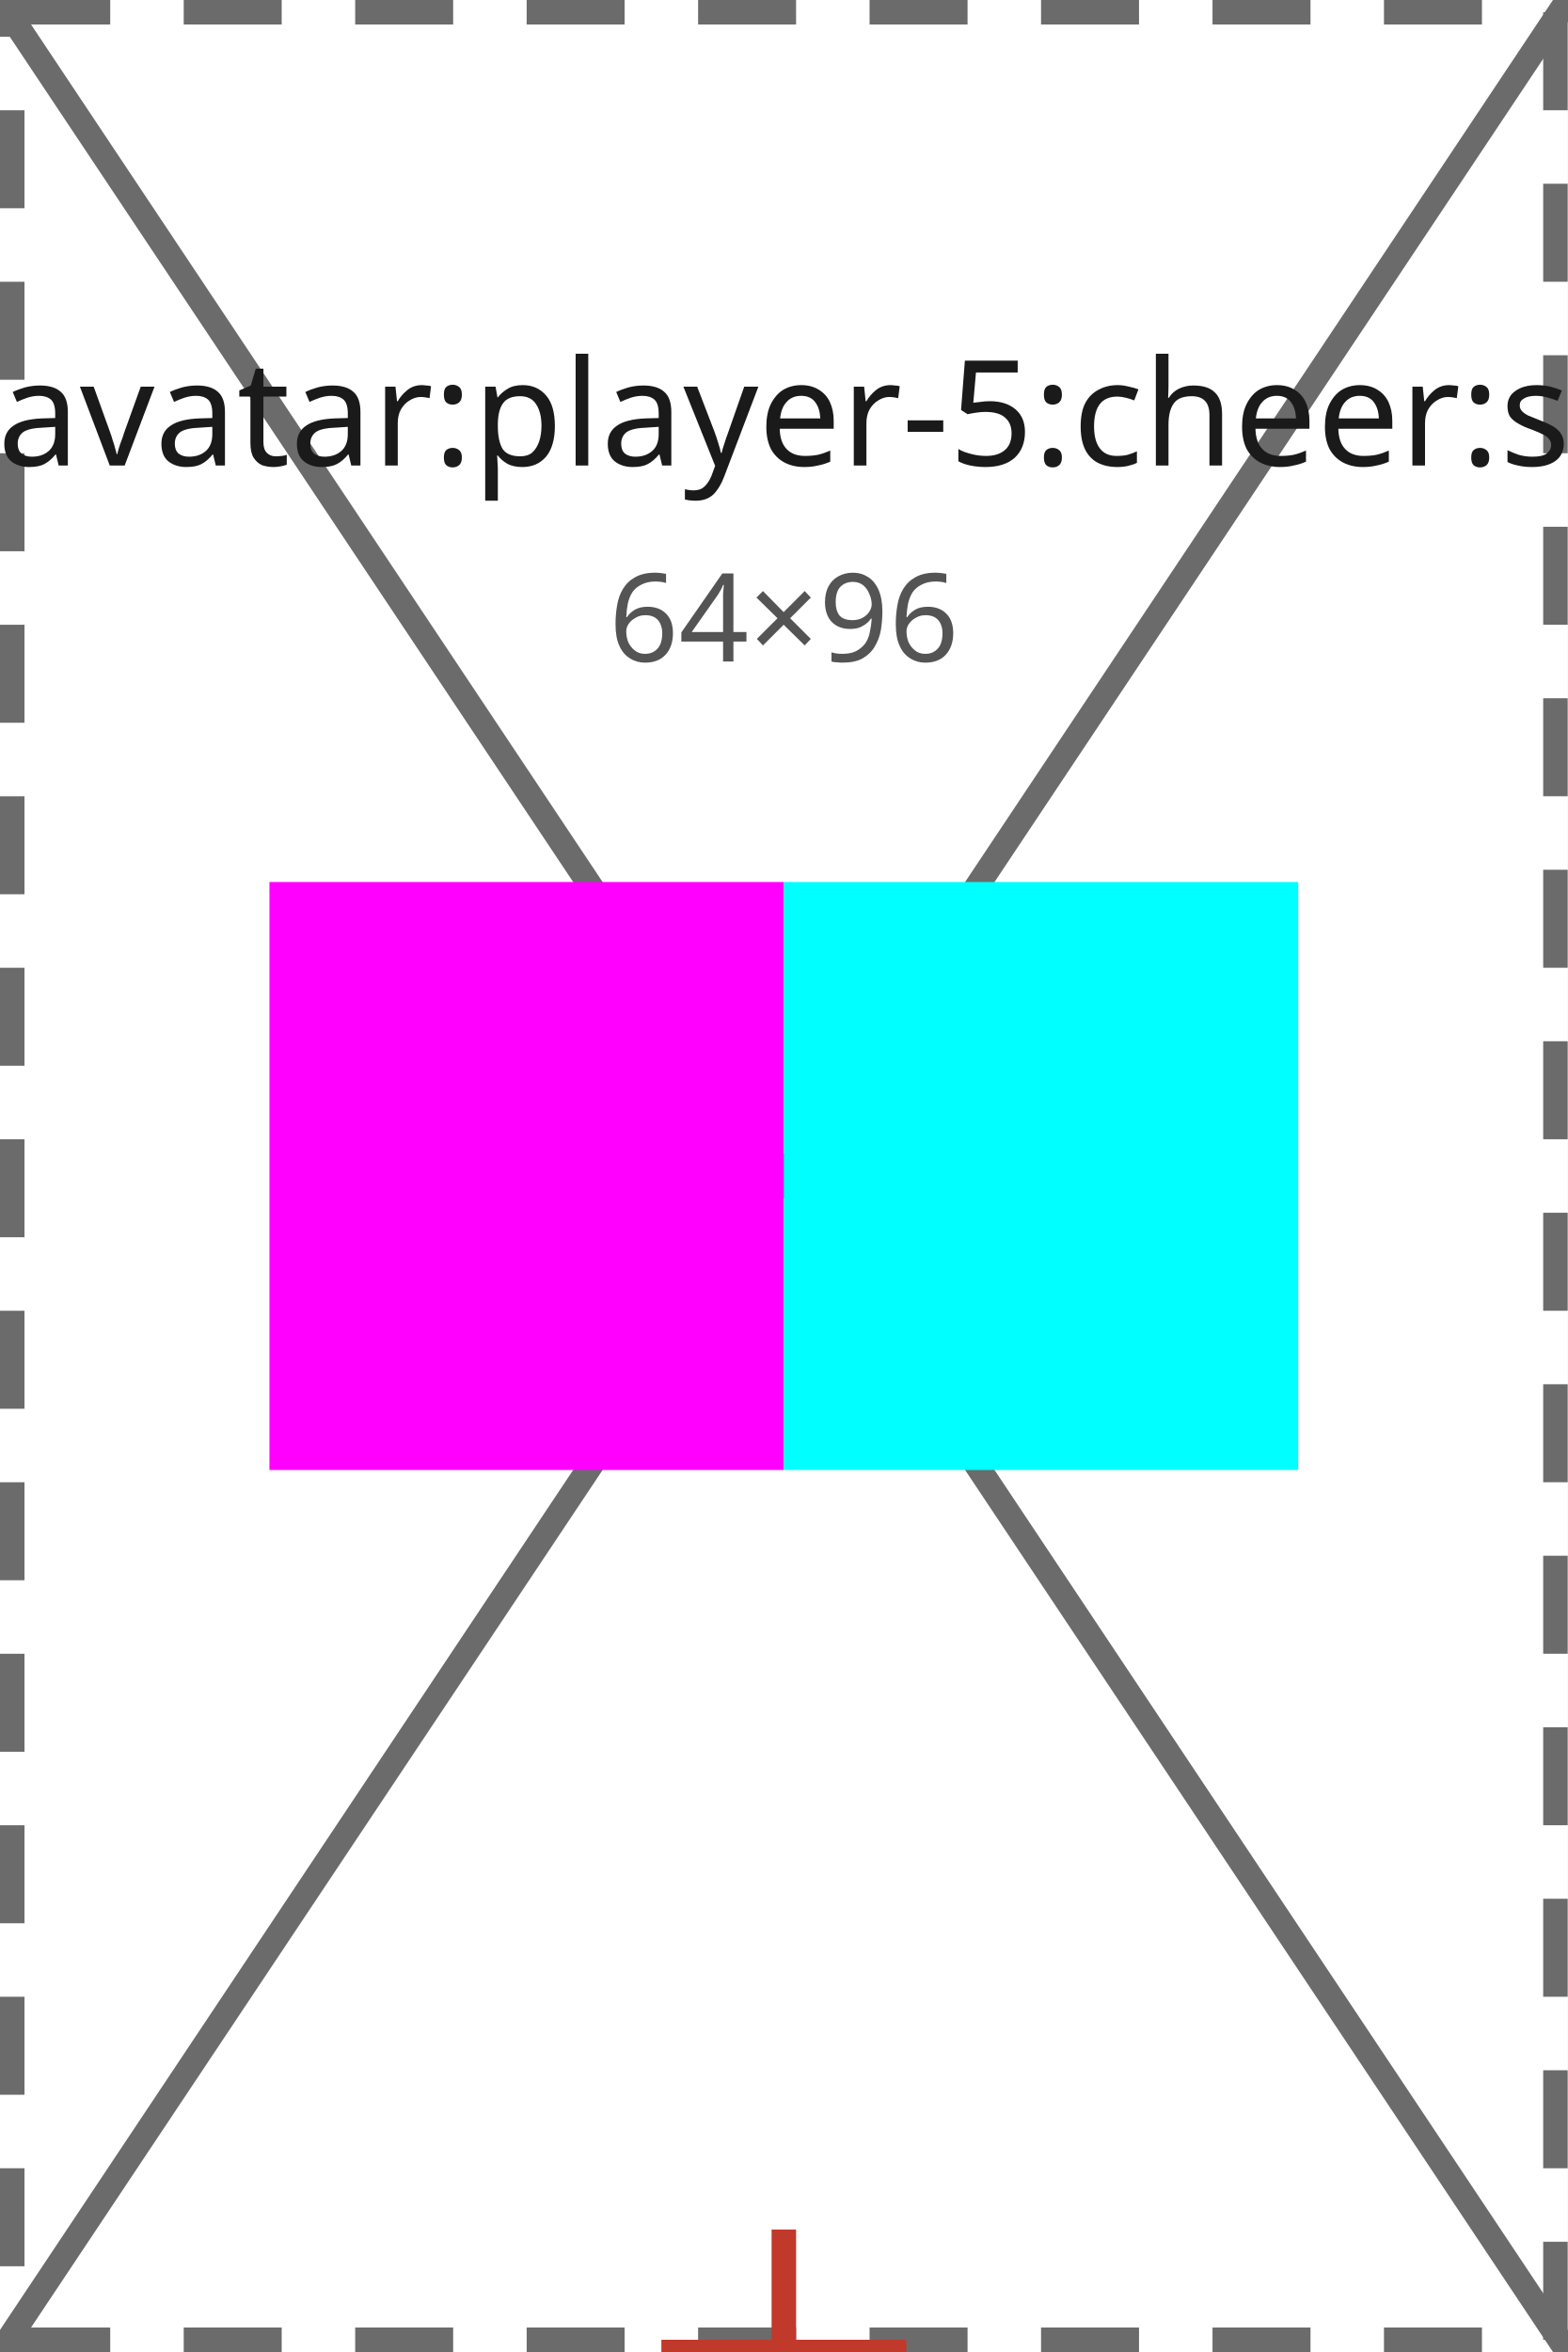
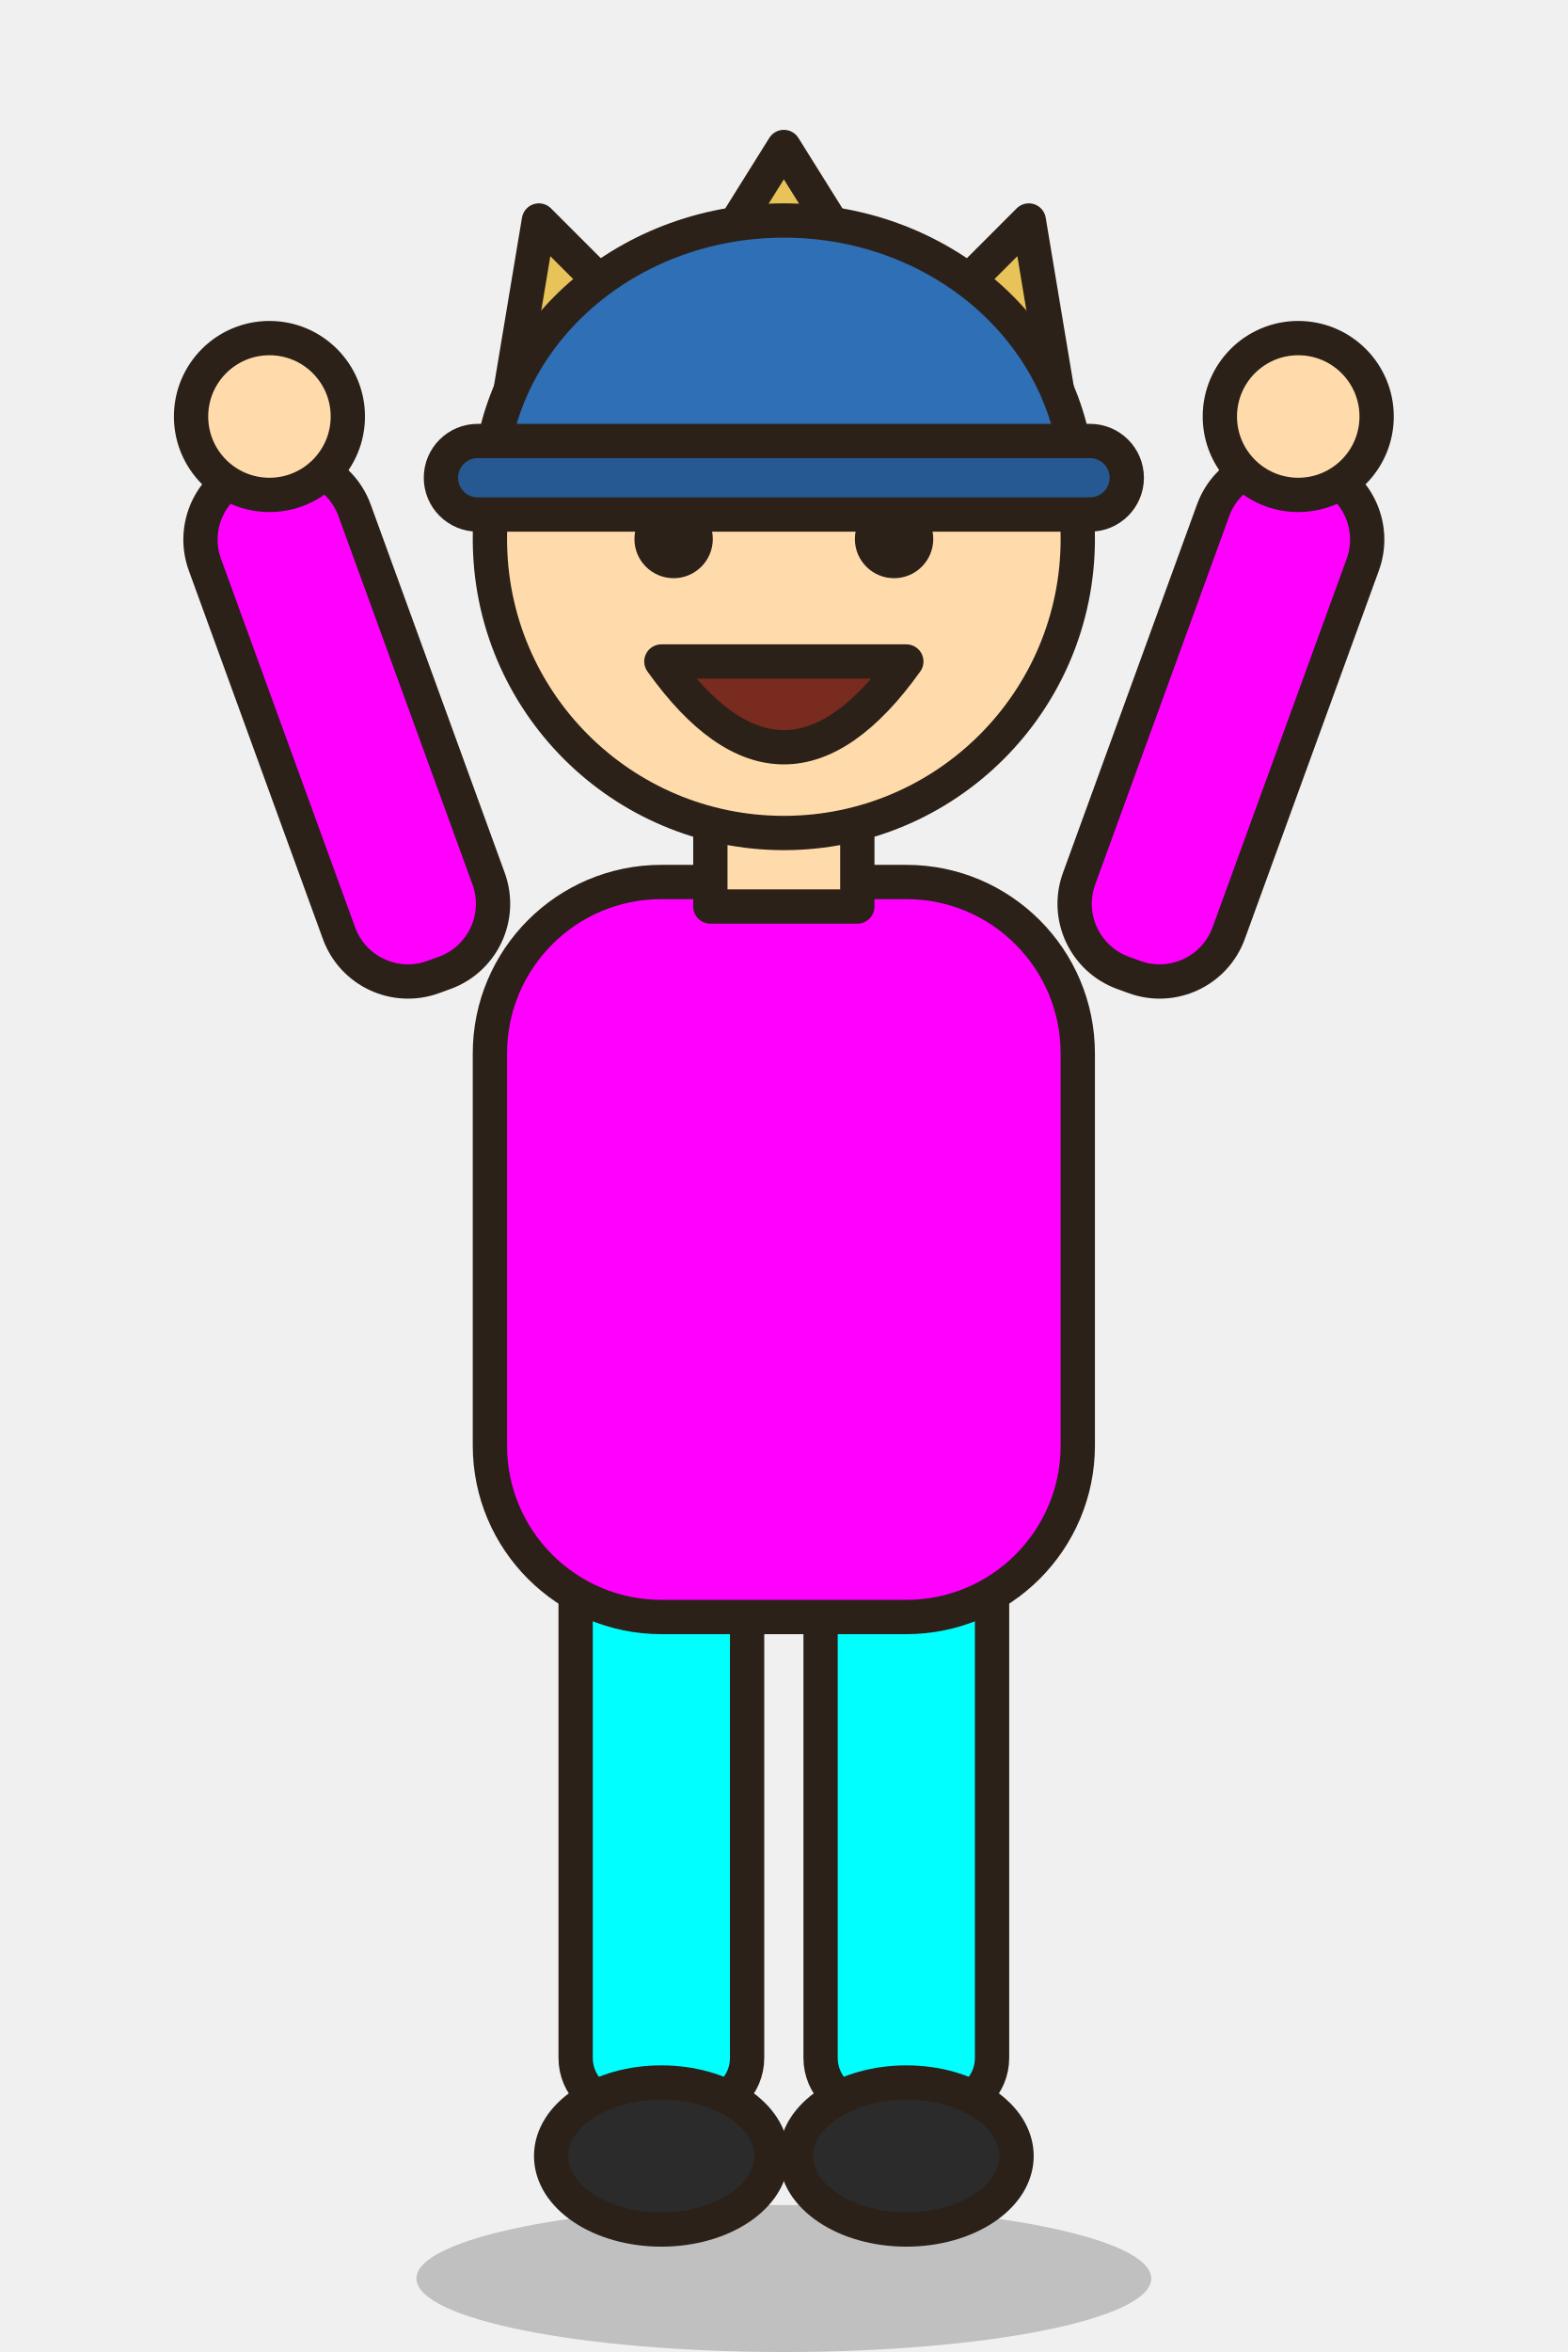
<svg xmlns="http://www.w3.org/2000/svg" viewBox="0 0 64 96" width="64" height="96">
-   <rect x="0" y="0" width="64" height="96" fill="#ffffff" />
-   <g fill="none" stroke="#6b6b6b" stroke-width="1">
-     <rect x="0.5" y="0.5" width="63" height="95" stroke-dasharray="4 3" />
-     <line x1="0" y1="0" x2="64" y2="96" />
-     <line x1="64" y1="0" x2="0" y2="96" />
+   <ellipse cx="32" cy="93" rx="15" ry="3" fill="#000000" opacity="0.2" />
+   <g>
+     <rect x="23.5" y="62" width="7" height="24" fill="#00FFFF" rx="2" stroke="#2b2118" stroke-width="1.4" stroke-linejoin="round" stroke-linecap="round" />
+     <ellipse cx="27" cy="88" rx="4.5" ry="3" fill="#2b2b2b" stroke="#2b2118" stroke-width="1.4" stroke-linejoin="round" stroke-linecap="round" />
  </g>
-   <rect x="11" y="36" width="21" height="24" fill="#FF00FF" />
-   <rect x="32" y="36" width="21" height="24" fill="#00FFFF" />
-   <g stroke="#c0392b" stroke-width="1">
-     <line x1="27" y1="96" x2="37" y2="96" />
-     <line x1="32" y1="91" x2="32" y2="101" />
+   <g>
+     <rect x="33.5" y="62" width="7" height="24" fill="#00FFFF" rx="2" stroke="#2b2118" stroke-width="1.4" stroke-linejoin="round" stroke-linecap="round" />
+     <ellipse cx="37" cy="88" rx="4.5" ry="3" fill="#2b2b2b" stroke="#2b2118" stroke-width="1.4" stroke-linejoin="round" stroke-linecap="round" />
  </g>
-   <text x="32" y="19" text-anchor="middle" font-family="sans-serif" font-size="6" fill="#1a1a1a">avatar:player-5:cheer:s</text>
-   <text x="32" y="27" text-anchor="middle" font-family="sans-serif" font-size="5" fill="#545454">64×96</text>
+   <rect x="20" y="36" width="24" height="30" fill="#FF00FF" rx="7" stroke="#2b2118" stroke-width="1.4" stroke-linejoin="round" stroke-linecap="round" />
+   <rect x="14" y="18" width="6.5" height="22" fill="#FF00FF" rx="3" stroke="#2b2118" stroke-width="1.4" stroke-linejoin="round" stroke-linecap="round" transform="rotate(-20 17 38)" />
+   <circle cx="11" cy="17" r="3.2" fill="#ffdbac" stroke="#2b2118" stroke-width="1.4" stroke-linejoin="round" stroke-linecap="round" />
+   <rect x="43.5" y="18" width="6.5" height="22" fill="#FF00FF" rx="3" stroke="#2b2118" stroke-width="1.4" stroke-linejoin="round" stroke-linecap="round" transform="rotate(20 47 38)" />
+   <circle cx="53" cy="17" r="3.2" fill="#ffdbac" stroke="#2b2118" stroke-width="1.4" stroke-linejoin="round" stroke-linecap="round" />
+   <rect x="29" y="31" width="6" height="6" fill="#ffdbac" stroke="#2b2118" stroke-width="1.4" stroke-linejoin="round" stroke-linecap="round" />
+   <circle cx="32" cy="22" r="12" fill="#ffdbac" stroke="#2b2118" stroke-width="1.4" stroke-linejoin="round" stroke-linecap="round" />
+   <path d="M20 21 L22 9 L27 14 L32 6 L37 14 L42 9 L44 21 Q32 16 20 21 Z" fill="#e8c35a" stroke="#2b2118" stroke-width="1.4" stroke-linejoin="round" stroke-linecap="round" />
+   <circle cx="27.5" cy="22" r="1.6" fill="#2b2118" />
+   <circle cx="36.5" cy="22" r="1.6" fill="#2b2118" />
+   <path d="M27 27 Q32 34 37 27 Z" fill="#7a2b1f" stroke="#2b2118" stroke-width="1.4" stroke-linejoin="round" stroke-linecap="round" />
+   <path d="M20 20 A12 11 0 0 1 44 20 Z" fill="#2f6fb5" stroke="#2b2118" stroke-width="1.4" stroke-linejoin="round" stroke-linecap="round" />
+   <rect x="18" y="18" width="28" height="3" fill="#265991" rx="1.5" stroke="#2b2118" stroke-width="1.4" stroke-linejoin="round" stroke-linecap="round" />
</svg>
